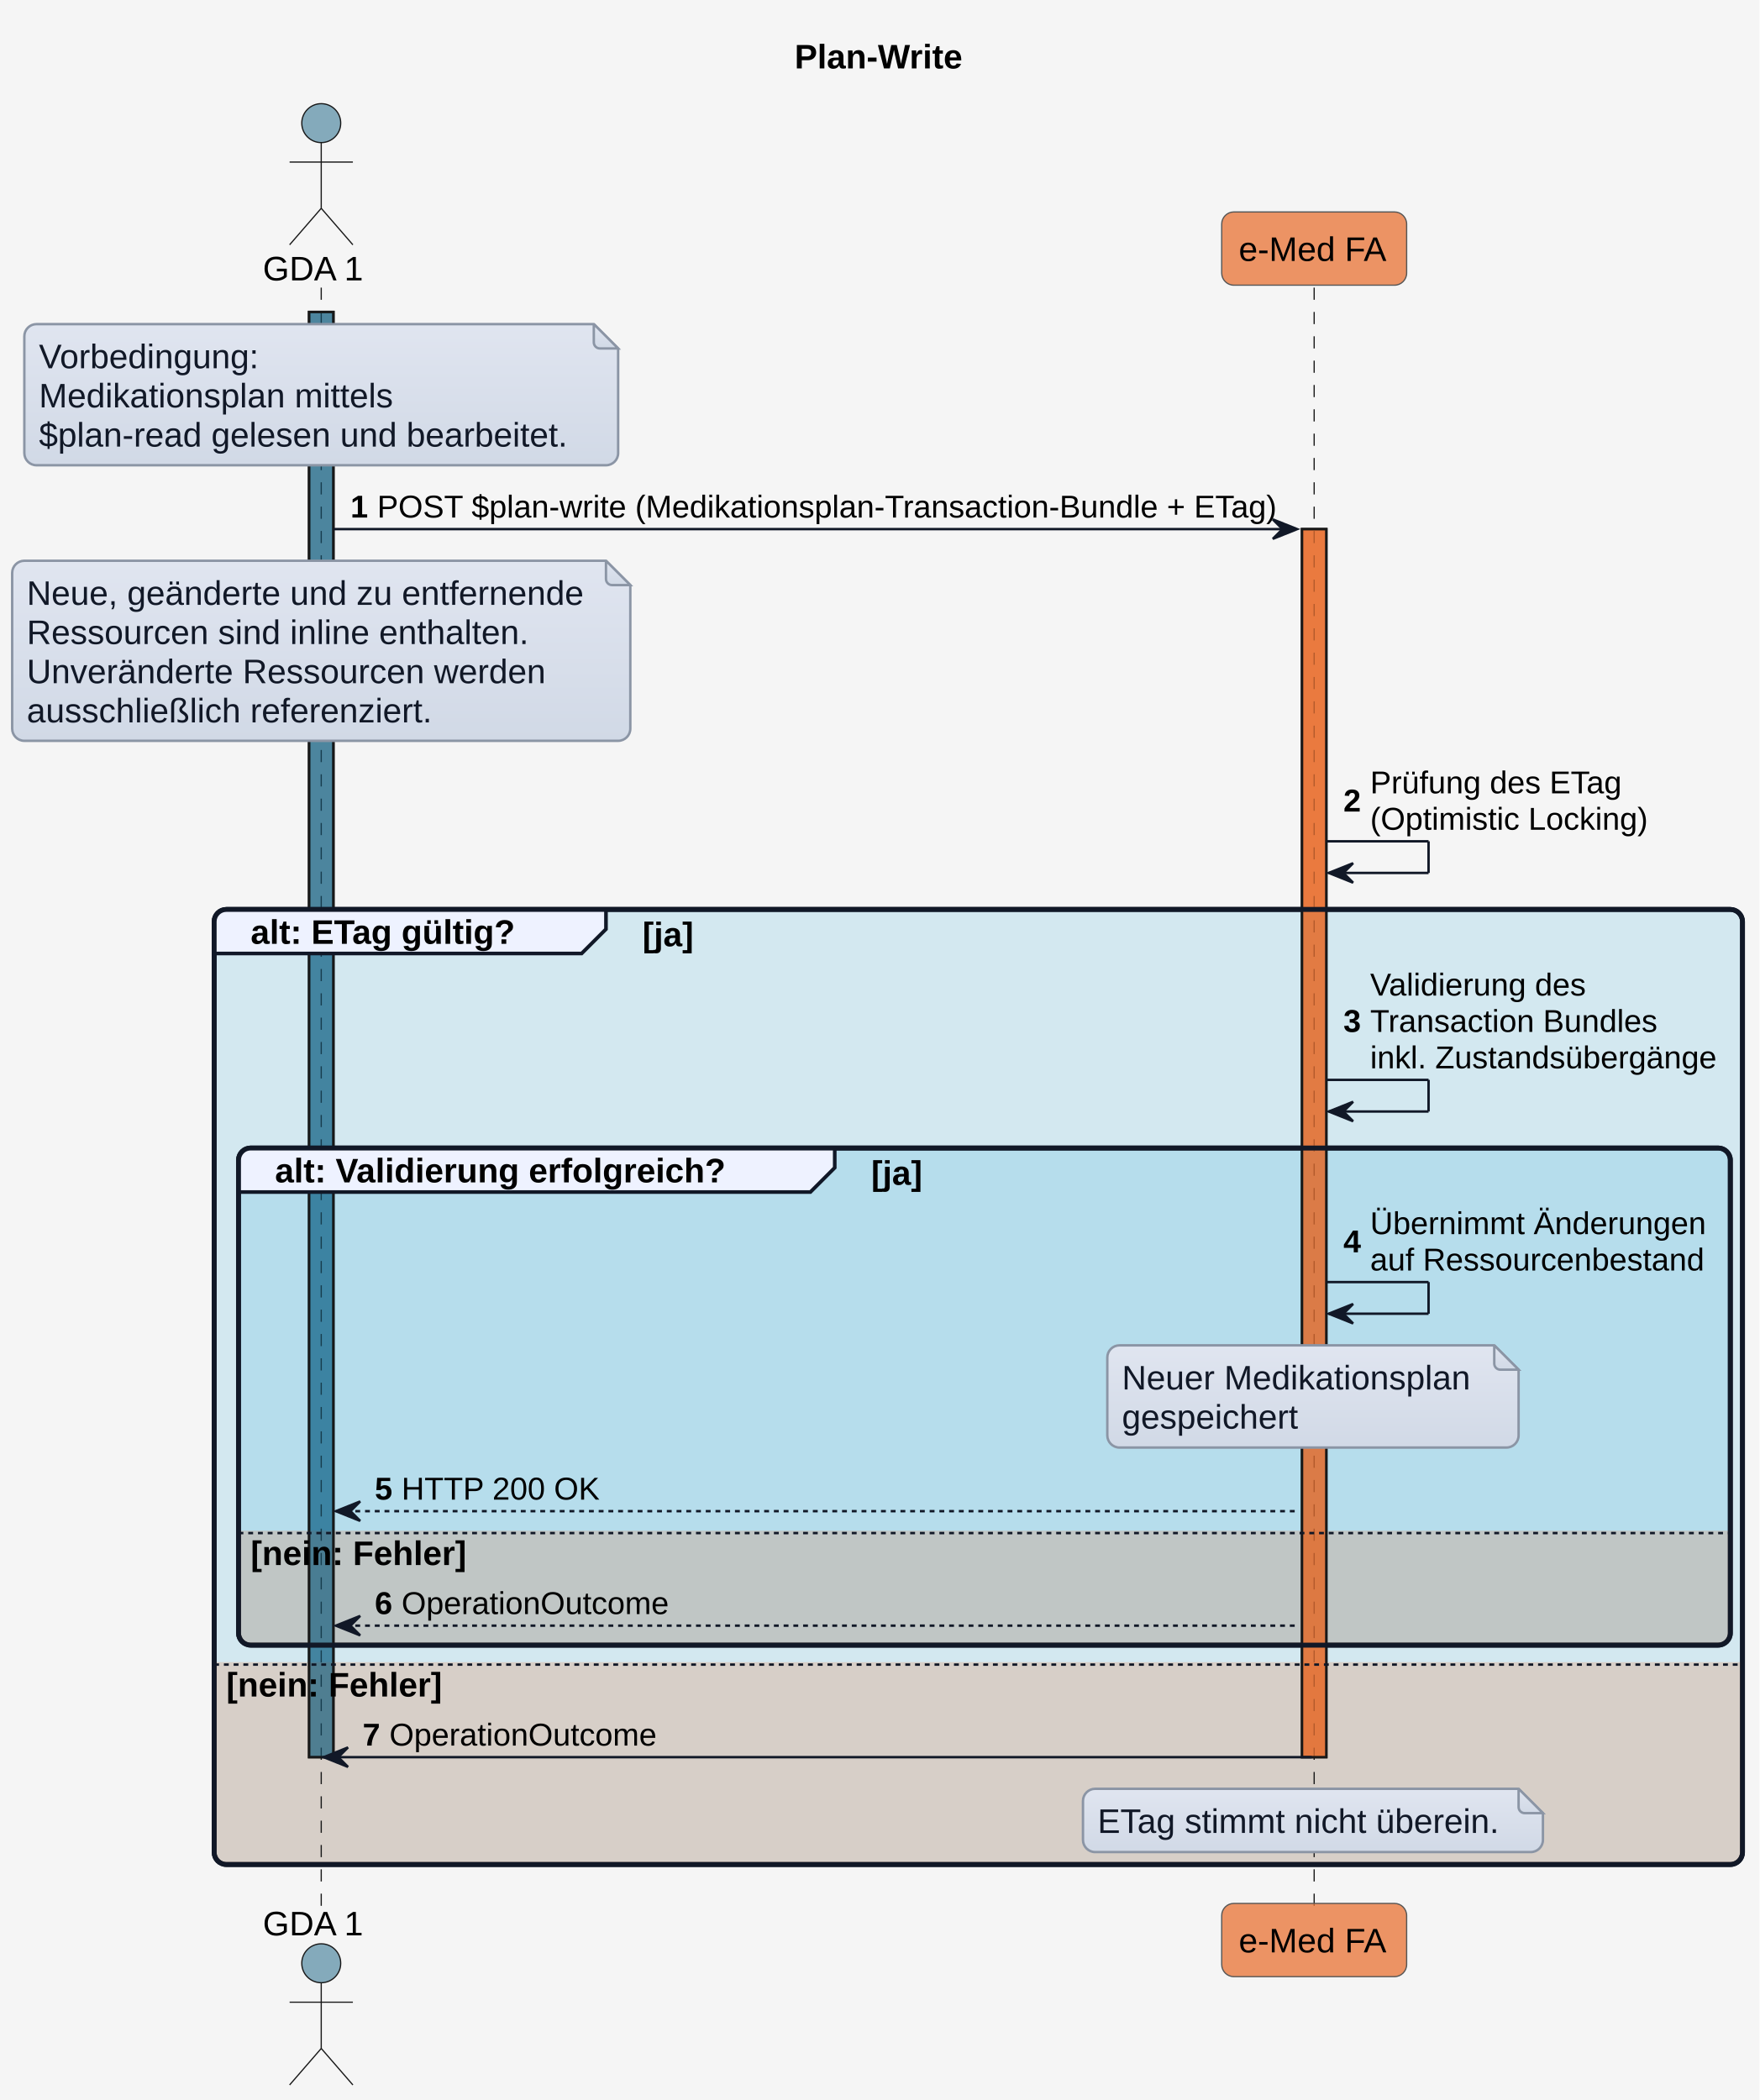
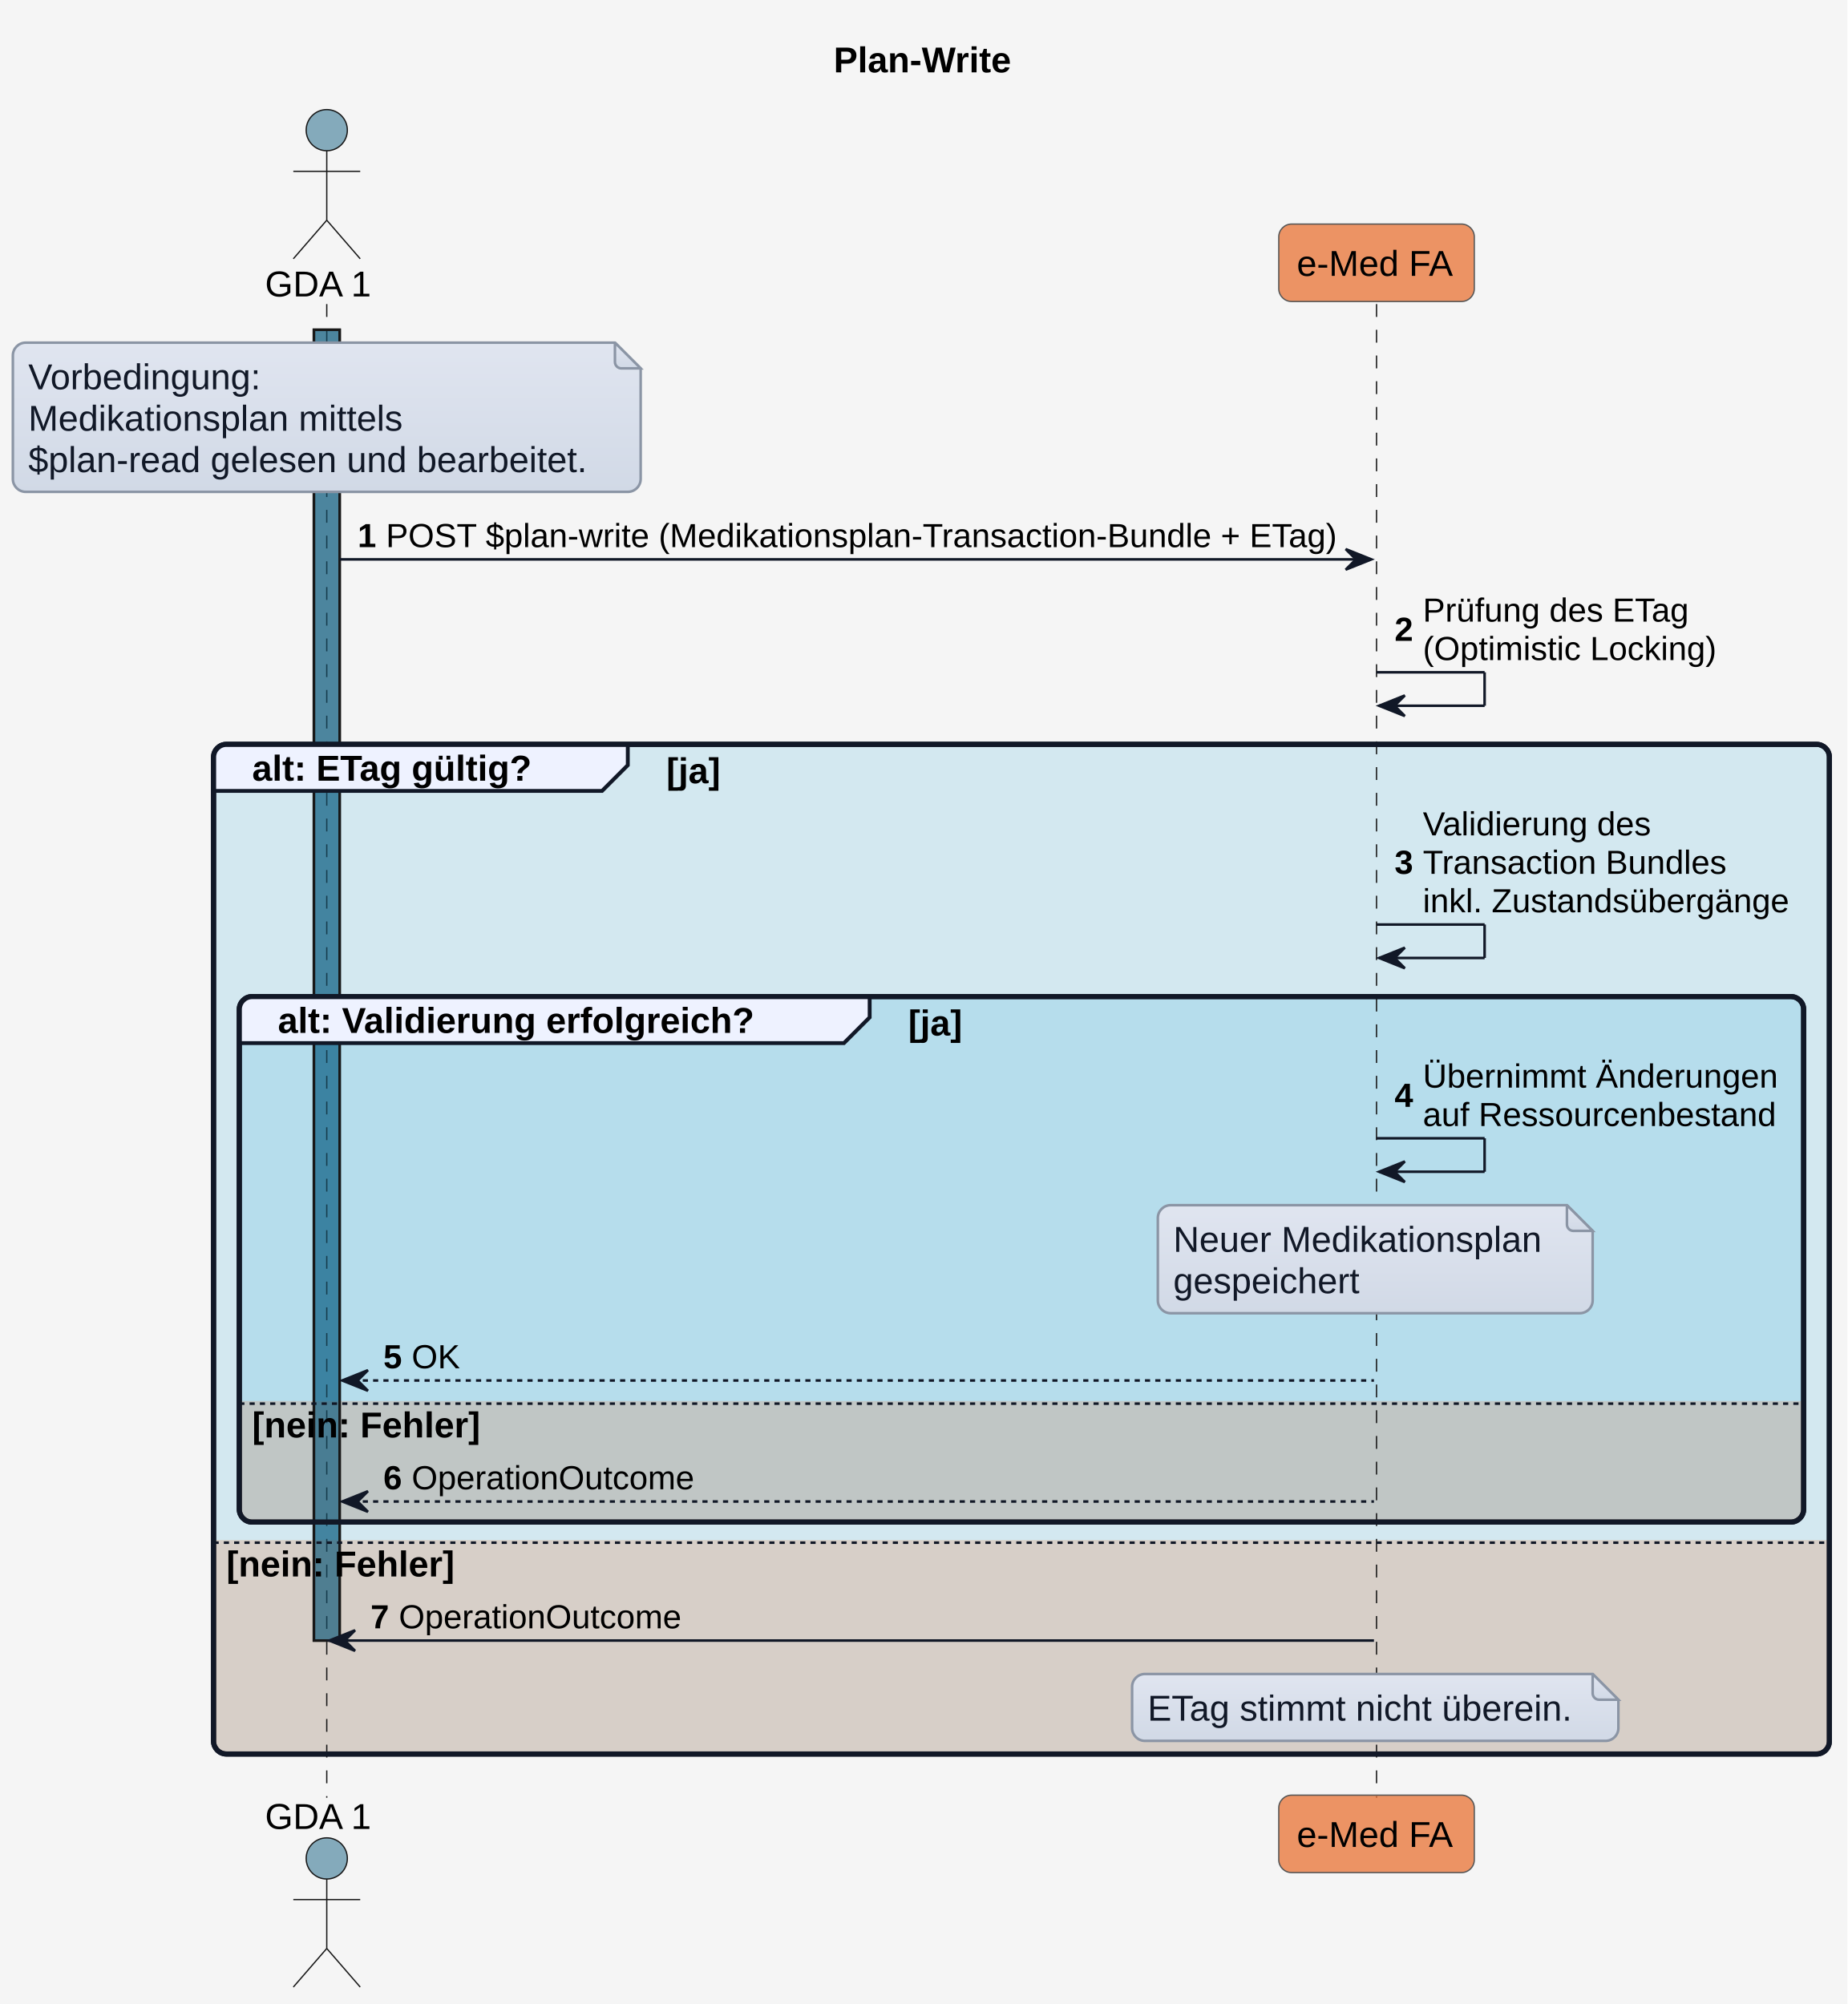
- <svg xmlns="http://www.w3.org/2000/svg" contentStyleType="text/css" height="863px" preserveAspectRatio="none" style="width:723px;height:863px;background:#F5F5F5;" version="1.1" viewBox="0 0 723 863" width="723px" zoomAndPan="magnify">
+ <svg xmlns="http://www.w3.org/2000/svg" contentStyleType="text/css" height="779px" preserveAspectRatio="none" style="width:718px;height:779px;background:#F5F5F5;" version="1.1" viewBox="0 0 718 779" width="718px" zoomAndPan="magnify">
  <defs>
-     <linearGradient id="g1x4t92dwnbrpe0" x1="50%" x2="50%" y1="0%" y2="100%">
+     <linearGradient id="g7bxeyhxyq87t0" x1="50%" x2="50%" y1="0%" y2="100%">
      <stop offset="0%" stop-color="#E0E5F0" />
      <stop offset="100%" stop-color="#D1D9E6" />
    </linearGradient>
  </defs>
  <g>
-     <rect fill="#F5F5F5" height="863" style="stroke:none;stroke-width:1.0;" width="723" x="0" y="0" />
-     <text fill="#000000" font-family="Arial" font-size="14" font-weight="bold" lengthAdjust="spacing" textLength="72" x="326.5" y="28.132">Plan-Write</text>
-     <rect fill="#156082" fill-opacity="0.502" height="593.915" style="stroke:#181818;stroke-width:1.0;" width="10" x="127" y="128.197" />
-     <rect fill="#E97232" fill-opacity="0.741" height="504.671" style="stroke:#181818;stroke-width:1.0;" width="10" x="535" y="217.442" />
-     <rect fill="#0F9ED5" fill-opacity="0.145" height="392.478" rx="5" ry="5" style="stroke:#111827;stroke-width:2.0;" width="628" x="88" y="373.734" />
-     <rect fill="#0F9ED5" fill-opacity="0.145" height="204.288" rx="5" ry="5" style="stroke:#111827;stroke-width:2.0;" width="613" x="98" y="471.777" />
-     <path d="M98,629.018 L711,629.018 L711,671.065 A5,5 0 0 1 706,676.065 L103,676.065 A5,5 0 0 1 98,671.065 L98,629.018 " fill="#E97132" fill-opacity="0.208" style="stroke:none;stroke-width:1.0;" />
-     <path d="M88,683.065 L716,683.065 L716,761.211 A5,5 0 0 1 711,766.211 L93,766.211 A5,5 0 0 1 88,761.211 L88,683.065 " fill="#E97132" fill-opacity="0.208" style="stroke:none;stroke-width:1.0;" />
-     <line style="stroke:#181818;stroke-width:0.5;stroke-dasharray:5.0,5.0;" x1="132" x2="132" y1="118.197" y2="783.211" />
-     <line style="stroke:#181818;stroke-width:0.5;stroke-dasharray:5.0,5.0;" x1="540" x2="540" y1="118.197" y2="783.211" />
-     <text fill="#000000" font-family="Arial" font-size="14" lengthAdjust="spacing" textLength="42" x="108" y="115.231">GDA 1</text>
-     <ellipse cx="132" cy="50.599" fill="#156082" fill-opacity="0.502" rx="8" ry="8" style="stroke:#181818;stroke-width:0.5;" />
-     <path d="M132,58.599 L132,85.599 M119,66.599 L145,66.599 M132,85.599 L119,100.599 M132,85.599 L145,100.599 " fill="none" style="stroke:#181818;stroke-width:0.5;" />
-     <text fill="#000000" font-family="Arial" font-size="14" lengthAdjust="spacing" textLength="42" x="108" y="795.343">GDA 1</text>
-     <ellipse cx="132" cy="806.81" fill="#156082" fill-opacity="0.502" rx="8" ry="8" style="stroke:#181818;stroke-width:0.5;" />
-     <path d="M132,814.81 L132,841.81 M119,822.81 L145,822.81 M132,841.81 L119,856.81 M132,841.81 L145,856.81 " fill="none" style="stroke:#181818;stroke-width:0.5;" />
-     <rect fill="#E97232" fill-opacity="0.741" height="30.099" rx="5" ry="5" style="stroke:#555555;stroke-width:0.5;" width="76" x="502" y="87.099" />
-     <text fill="#000000" font-family="Arial" font-size="14" lengthAdjust="spacing" textLength="62" x="509" y="107.231">e-Med FA</text>
-     <rect fill="#E97232" fill-opacity="0.741" height="30.099" rx="5" ry="5" style="stroke:#555555;stroke-width:0.5;" width="76" x="502" y="782.211" />
-     <text fill="#000000" font-family="Arial" font-size="14" lengthAdjust="spacing" textLength="62" x="509" y="802.343">e-Med FA</text>
-     <rect fill="#156082" fill-opacity="0.502" height="593.915" style="stroke:#181818;stroke-width:1.0;" width="10" x="127" y="128.197" />
-     <rect fill="#E97232" fill-opacity="0.741" height="504.671" style="stroke:#181818;stroke-width:1.0;" width="10" x="535" y="217.442" />
-     <path d="M10,138.197 L10,186.197 A5,5 0 0 0 15,191.197 L249,191.197 A5,5 0 0 0 254,186.197 L254,143.197 L244,133.197 L15,133.197 A5,5 0 0 0 10,138.197 " fill="url(#g1x4t92dwnbrpe0)" style="stroke:#8B95A5;stroke-width:1.0;" />
-     <path d="M244,133.197 L244,140.697 A2.5,2.5 0 0 0 246.5,143.197 L254,143.197 L244,133.197 " fill="url(#g1x4t92dwnbrpe0)" style="stroke:#8B95A5;stroke-width:1.0;" />
-     <text fill="#111827" font-family="Arial" font-size="14" lengthAdjust="spacing" textLength="93" x="16" y="151.329">Vorbedingung:</text>
-     <text fill="#111827" font-family="Arial" font-size="14" lengthAdjust="spacing" textLength="146" x="16" y="167.428">Medikationsplan mittels</text>
-     <text fill="#111827" font-family="Arial" font-size="14" lengthAdjust="spacing" textLength="223" x="16" y="183.526">$plan-read gelesen und bearbeitet.</text>
+     <rect fill="#F5F5F5" height="779" style="stroke:none;stroke-width:1.0;" width="718" x="0" y="0" />
+     <text fill="#000000" font-family="Arial" font-size="14" font-weight="bold" lengthAdjust="spacing" textLength="72" x="324" y="28.132">Plan-Write</text>
+     <rect fill="#156082" fill-opacity="0.502" height="509.521" style="stroke:#181818;stroke-width:1.0;" width="10" x="122" y="128.197" />
+     <rect fill="#0F9ED5" fill-opacity="0.145" height="392.478" rx="5" ry="5" style="stroke:#111827;stroke-width:2.0;" width="628" x="83" y="289.339" />
+     <rect fill="#0F9ED5" fill-opacity="0.145" height="204.288" rx="5" ry="5" style="stroke:#111827;stroke-width:2.0;" width="608" x="93" y="387.383" />
+     <path d="M93,544.624 L701,544.624 L701,586.671 A5,5 0 0 1 696,591.671 L98,591.671 A5,5 0 0 1 93,586.671 L93,544.624 " fill="#E97132" fill-opacity="0.208" style="stroke:none;stroke-width:1.0;" />
+     <path d="M83,598.671 L711,598.671 L711,676.817 A5,5 0 0 1 706,681.817 L88,681.817 A5,5 0 0 1 83,676.817 L83,598.671 " fill="#E97132" fill-opacity="0.208" style="stroke:none;stroke-width:1.0;" />
+     <line style="stroke:#181818;stroke-width:0.5;stroke-dasharray:5.0,5.0;" x1="127" x2="127" y1="118.197" y2="698.817" />
+     <line style="stroke:#181818;stroke-width:0.5;stroke-dasharray:5.0,5.0;" x1="535" x2="535" y1="118.197" y2="698.817" />
+     <text fill="#000000" font-family="Arial" font-size="14" lengthAdjust="spacing" textLength="42" x="103" y="115.231">GDA 1</text>
+     <ellipse cx="127" cy="50.599" fill="#156082" fill-opacity="0.502" rx="8" ry="8" style="stroke:#181818;stroke-width:0.5;" />
+     <path d="M127,58.599 L127,85.599 M114,66.599 L140,66.599 M127,85.599 L114,100.599 M127,85.599 L140,100.599 " fill="none" style="stroke:#181818;stroke-width:0.5;" />
+     <text fill="#000000" font-family="Arial" font-size="14" lengthAdjust="spacing" textLength="42" x="103" y="710.949">GDA 1</text>
+     <ellipse cx="127" cy="722.415" fill="#156082" fill-opacity="0.502" rx="8" ry="8" style="stroke:#181818;stroke-width:0.5;" />
+     <path d="M127,730.415 L127,757.415 M114,738.415 L140,738.415 M127,757.415 L114,772.415 M127,757.415 L140,772.415 " fill="none" style="stroke:#181818;stroke-width:0.5;" />
+     <rect fill="#E97232" fill-opacity="0.741" height="30.099" rx="5" ry="5" style="stroke:#555555;stroke-width:0.5;" width="76" x="497" y="87.099" />
+     <text fill="#000000" font-family="Arial" font-size="14" lengthAdjust="spacing" textLength="62" x="504" y="107.231">e-Med FA</text>
+     <rect fill="#E97232" fill-opacity="0.741" height="30.099" rx="5" ry="5" style="stroke:#555555;stroke-width:0.5;" width="76" x="497" y="697.817" />
+     <text fill="#000000" font-family="Arial" font-size="14" lengthAdjust="spacing" textLength="62" x="504" y="717.949">e-Med FA</text>
+     <rect fill="#156082" fill-opacity="0.502" height="509.521" style="stroke:#181818;stroke-width:1.0;" width="10" x="122" y="128.197" />
+     <path d="M5,138.197 L5,186.197 A5,5 0 0 0 10,191.197 L244,191.197 A5,5 0 0 0 249,186.197 L249,143.197 L239,133.197 L10,133.197 A5,5 0 0 0 5,138.197 " fill="url(#g7bxeyhxyq87t0)" style="stroke:#8B95A5;stroke-width:1.0;" />
+     <path d="M239,133.197 L239,140.697 A2.5,2.5 0 0 0 241.5,143.197 L249,143.197 L239,133.197 " fill="url(#g7bxeyhxyq87t0)" style="stroke:#8B95A5;stroke-width:1.0;" />
+     <text fill="#111827" font-family="Arial" font-size="14" lengthAdjust="spacing" textLength="93" x="11" y="151.329">Vorbedingung:</text>
+     <text fill="#111827" font-family="Arial" font-size="14" lengthAdjust="spacing" textLength="146" x="11" y="167.428">Medikationsplan mittels</text>
+     <text fill="#111827" font-family="Arial" font-size="14" lengthAdjust="spacing" textLength="223" x="11" y="183.526">$plan-read gelesen und bearbeitet.</text>
    <polygon fill="#111827" points="523,213.442,533,217.442,523,221.442,527,217.442" style="stroke:#111827;stroke-width:1.0;" />
-     <line style="stroke:#111827;stroke-width:1.0;" x1="137" x2="529" y1="217.442" y2="217.442" />
-     <text fill="#000000" font-family="Arial" font-size="13" font-weight="bold" lengthAdjust="spacing" textLength="7" x="144" y="212.687">1</text>
-     <text fill="#000000" font-family="Arial" font-size="13" lengthAdjust="spacing" textLength="368" x="155" y="212.687">POST $plan-write (Medikationsplan-Transaction-Bundle + ETag)</text>
-     <path d="M5,235.442 L5,299.442 A5,5 0 0 0 10,304.442 L254,304.442 A5,5 0 0 0 259,299.442 L259,240.442 L249,230.442 L10,230.442 A5,5 0 0 0 5,235.442 " fill="url(#g1x4t92dwnbrpe0)" style="stroke:#8B95A5;stroke-width:1.0;" />
-     <path d="M249,230.442 L249,237.942 A2.5,2.5 0 0 0 251.5,240.442 L259,240.442 L249,230.442 " fill="url(#g1x4t92dwnbrpe0)" style="stroke:#8B95A5;stroke-width:1.0;" />
-     <text fill="#111827" font-family="Arial" font-size="14" lengthAdjust="spacing" textLength="233" x="11" y="248.574">Neue, geänderte und zu entfernende</text>
-     <text fill="#111827" font-family="Arial" font-size="14" lengthAdjust="spacing" textLength="210" x="11" y="264.672">Ressourcen sind inline enthalten.</text>
-     <text fill="#111827" font-family="Arial" font-size="14" lengthAdjust="spacing" textLength="216" x="11" y="280.771">Unveränderte Ressourcen werden</text>
-     <text fill="#111827" font-family="Arial" font-size="14" lengthAdjust="spacing" textLength="169" x="11" y="296.87">ausschließlich referenziert.</text>
-     <line style="stroke:#111827;stroke-width:1.0;" x1="545" x2="587" y1="345.734" y2="345.734" />
-     <line style="stroke:#111827;stroke-width:1.0;" x1="587" x2="587" y1="345.734" y2="358.734" />
-     <line style="stroke:#111827;stroke-width:1.0;" x1="546" x2="587" y1="358.734" y2="358.734" />
-     <polygon fill="#111827" points="556,354.734,546,358.734,556,362.734,552,358.734" style="stroke:#111827;stroke-width:1.0;" />
-     <text fill="#000000" font-family="Arial" font-size="13" font-weight="bold" lengthAdjust="spacing" textLength="7" x="552" y="333.505">2</text>
-     <text fill="#000000" font-family="Arial" font-size="13" lengthAdjust="spacing" textLength="103" x="563" y="326.03">Prüfung des ETag</text>
-     <text fill="#000000" font-family="Arial" font-size="13" lengthAdjust="spacing" textLength="116" x="563" y="340.979">(Optimistic Locking)</text>
-     <path d="M93,373.734 L249,373.734 L249,381.832 L239,391.832 L88,391.832 L88,378.734 A5,5 0 0 1 93,373.734 " fill="#EEF2FF" style="stroke:#111827;stroke-width:1.5;" />
-     <rect fill="none" height="392.478" rx="5" ry="5" style="stroke:#111827;stroke-width:2.0;" width="628" x="88" y="373.734" />
-     <text fill="#000000" font-family="Arial" font-size="14" font-weight="bold" lengthAdjust="spacing" textLength="112" x="103" y="387.866">alt: ETag gültig?</text>
-     <text fill="#000000" font-family="Arial" font-size="14" font-weight="bold" lengthAdjust="spacing" textLength="22" x="264" y="388.866">[ja]</text>
-     <line style="stroke:#111827;stroke-width:1.0;" x1="545" x2="587" y1="443.777" y2="443.777" />
-     <line style="stroke:#111827;stroke-width:1.0;" x1="587" x2="587" y1="443.777" y2="456.777" />
-     <line style="stroke:#111827;stroke-width:1.0;" x1="546" x2="587" y1="456.777" y2="456.777" />
-     <polygon fill="#111827" points="556,452.777,546,456.777,556,460.777,552,456.777" style="stroke:#111827;stroke-width:1.0;" />
-     <text fill="#000000" font-family="Arial" font-size="13" font-weight="bold" lengthAdjust="spacing" textLength="7" x="552" y="424.074">3</text>
-     <text fill="#000000" font-family="Arial" font-size="13" lengthAdjust="spacing" textLength="89" x="563" y="409.125">Validierung des</text>
-     <text fill="#000000" font-family="Arial" font-size="13" lengthAdjust="spacing" textLength="118" x="563" y="424.074">Transaction Bundles</text>
-     <text fill="#000000" font-family="Arial" font-size="13" lengthAdjust="spacing" textLength="141" x="563" y="439.022">inkl. Zustandsübergänge</text>
-     <path d="M103,471.777 L343,471.777 L343,479.876 L333,489.876 L98,489.876 L98,476.777 A5,5 0 0 1 103,471.777 " fill="#EEF2FF" style="stroke:#111827;stroke-width:1.5;" />
-     <rect fill="none" height="204.288" rx="5" ry="5" style="stroke:#111827;stroke-width:2.0;" width="613" x="98" y="471.777" />
-     <text fill="#000000" font-family="Arial" font-size="14" font-weight="bold" lengthAdjust="spacing" textLength="196" x="113" y="485.909">alt: Validierung erfolgreich?</text>
-     <text fill="#000000" font-family="Arial" font-size="14" font-weight="bold" lengthAdjust="spacing" textLength="22" x="358" y="486.909">[ja]</text>
-     <line style="stroke:#111827;stroke-width:1.0;" x1="545" x2="587" y1="526.872" y2="526.872" />
-     <line style="stroke:#111827;stroke-width:1.0;" x1="587" x2="587" y1="526.872" y2="539.872" />
-     <line style="stroke:#111827;stroke-width:1.0;" x1="546" x2="587" y1="539.872" y2="539.872" />
-     <polygon fill="#111827" points="556,535.872,546,539.872,556,543.872,552,539.872" style="stroke:#111827;stroke-width:1.0;" />
-     <text fill="#000000" font-family="Arial" font-size="13" font-weight="bold" lengthAdjust="spacing" textLength="7" x="552" y="514.643">4</text>
-     <text fill="#000000" font-family="Arial" font-size="13" lengthAdjust="spacing" textLength="136" x="563" y="507.168">Übernimmt Änderungen</text>
-     <text fill="#000000" font-family="Arial" font-size="13" lengthAdjust="spacing" textLength="136" x="563" y="522.117">auf Ressourcenbestand</text>
-     <path d="M455,557.872 L455,589.872 A5,5 0 0 0 460,594.872 L619,594.872 A5,5 0 0 0 624,589.872 L624,562.872 L614,552.872 L460,552.872 A5,5 0 0 0 455,557.872 " fill="url(#g1x4t92dwnbrpe0)" style="stroke:#8B95A5;stroke-width:1.0;" />
-     <path d="M614,552.872 L614,560.372 A2.5,2.5 0 0 0 616.5,562.872 L624,562.872 L614,552.872 " fill="url(#g1x4t92dwnbrpe0)" style="stroke:#8B95A5;stroke-width:1.0;" />
-     <text fill="#111827" font-family="Arial" font-size="14" lengthAdjust="spacing" textLength="144" x="461" y="571.004">Neuer Medikationsplan</text>
-     <text fill="#111827" font-family="Arial" font-size="14" lengthAdjust="spacing" textLength="74" x="461" y="587.102">gespeichert</text>
-     <polygon fill="#111827" points="148,617.018,138,621.018,148,625.018,144,621.018" style="stroke:#111827;stroke-width:1.0;" />
-     <line style="stroke:#111827;stroke-width:1.0;stroke-dasharray:2.0,2.0;" x1="142" x2="534" y1="621.018" y2="621.018" />
-     <text fill="#000000" font-family="Arial" font-size="13" font-weight="bold" lengthAdjust="spacing" textLength="7" x="154" y="616.263">5</text>
-     <text fill="#000000" font-family="Arial" font-size="13" lengthAdjust="spacing" textLength="80" x="165" y="616.263">HTTP 200 OK</text>
-     <line style="stroke:#111827;stroke-width:1.0;stroke-dasharray:2.0,2.0;" x1="98" x2="711" y1="630.018" y2="630.018" />
-     <text fill="#000000" font-family="Arial" font-size="14" font-weight="bold" lengthAdjust="spacing" textLength="95" x="103" y="643.15">[nein: Fehler]</text>
-     <polygon fill="#111827" points="148,664.065,138,668.065,148,672.065,144,668.065" style="stroke:#111827;stroke-width:1.0;" />
-     <line style="stroke:#111827;stroke-width:1.0;stroke-dasharray:2.0,2.0;" x1="142" x2="534" y1="668.065" y2="668.065" />
-     <text fill="#000000" font-family="Arial" font-size="13" font-weight="bold" lengthAdjust="spacing" textLength="7" x="154" y="663.311">6</text>
-     <text fill="#000000" font-family="Arial" font-size="13" lengthAdjust="spacing" textLength="109" x="165" y="663.311">OperationOutcome</text>
-     <line style="stroke:#111827;stroke-width:1.0;stroke-dasharray:2.0,2.0;" x1="88" x2="716" y1="684.065" y2="684.065" />
-     <text fill="#000000" font-family="Arial" font-size="14" font-weight="bold" lengthAdjust="spacing" textLength="95" x="93" y="697.197">[nein: Fehler]</text>
-     <polygon fill="#111827" points="143,718.113,133,722.113,143,726.113,139,722.113" style="stroke:#111827;stroke-width:1.0;" />
-     <line style="stroke:#111827;stroke-width:1.0;" x1="137" x2="539" y1="722.113" y2="722.113" />
-     <text fill="#000000" font-family="Arial" font-size="13" font-weight="bold" lengthAdjust="spacing" textLength="7" x="149" y="717.358">7</text>
-     <text fill="#000000" font-family="Arial" font-size="13" lengthAdjust="spacing" textLength="109" x="160" y="717.358">OperationOutcome</text>
-     <path d="M445,740.113 L445,756.113 A5,5 0 0 0 450,761.113 L629,761.113 A5,5 0 0 0 634,756.113 L634,745.113 L624,735.113 L450,735.113 A5,5 0 0 0 445,740.113 " fill="url(#g1x4t92dwnbrpe0)" style="stroke:#8B95A5;stroke-width:1.0;" />
-     <path d="M624,735.113 L624,742.613 A2.5,2.5 0 0 0 626.5,745.113 L634,745.113 L624,735.113 " fill="url(#g1x4t92dwnbrpe0)" style="stroke:#8B95A5;stroke-width:1.0;" />
-     <text fill="#111827" font-family="Arial" font-size="14" lengthAdjust="spacing" textLength="168" x="451" y="753.245">ETag stimmt nicht überein.</text>
+     <line style="stroke:#111827;stroke-width:1.0;" x1="132" x2="529" y1="217.442" y2="217.442" />
+     <text fill="#000000" font-family="Arial" font-size="13" font-weight="bold" lengthAdjust="spacing" textLength="7" x="139" y="212.687">1</text>
+     <text fill="#000000" font-family="Arial" font-size="13" lengthAdjust="spacing" textLength="368" x="150" y="212.687">POST $plan-write (Medikationsplan-Transaction-Bundle + ETag)</text>
+     <line style="stroke:#111827;stroke-width:1.0;" x1="535" x2="577" y1="261.339" y2="261.339" />
+     <line style="stroke:#111827;stroke-width:1.0;" x1="577" x2="577" y1="261.339" y2="274.339" />
+     <line style="stroke:#111827;stroke-width:1.0;" x1="536" x2="577" y1="274.339" y2="274.339" />
+     <polygon fill="#111827" points="546,270.339,536,274.339,546,278.339,542,274.339" style="stroke:#111827;stroke-width:1.0;" />
+     <text fill="#000000" font-family="Arial" font-size="13" font-weight="bold" lengthAdjust="spacing" textLength="7" x="542" y="249.11">2</text>
+     <text fill="#000000" font-family="Arial" font-size="13" lengthAdjust="spacing" textLength="103" x="553" y="241.636">Prüfung des ETag</text>
+     <text fill="#000000" font-family="Arial" font-size="13" lengthAdjust="spacing" textLength="116" x="553" y="256.584">(Optimistic Locking)</text>
+     <path d="M88,289.339 L244,289.339 L244,297.438 L234,307.438 L83,307.438 L83,294.339 A5,5 0 0 1 88,289.339 " fill="#EEF2FF" style="stroke:#111827;stroke-width:1.5;" />
+     <rect fill="none" height="392.478" rx="5" ry="5" style="stroke:#111827;stroke-width:2.0;" width="628" x="83" y="289.339" />
+     <text fill="#000000" font-family="Arial" font-size="14" font-weight="bold" lengthAdjust="spacing" textLength="112" x="98" y="303.471">alt: ETag gültig?</text>
+     <text fill="#000000" font-family="Arial" font-size="14" font-weight="bold" lengthAdjust="spacing" textLength="22" x="259" y="304.471">[ja]</text>
+     <line style="stroke:#111827;stroke-width:1.0;" x1="535" x2="577" y1="359.383" y2="359.383" />
+     <line style="stroke:#111827;stroke-width:1.0;" x1="577" x2="577" y1="359.383" y2="372.383" />
+     <line style="stroke:#111827;stroke-width:1.0;" x1="536" x2="577" y1="372.383" y2="372.383" />
+     <polygon fill="#111827" points="546,368.383,536,372.383,546,376.383,542,372.383" style="stroke:#111827;stroke-width:1.0;" />
+     <text fill="#000000" font-family="Arial" font-size="13" font-weight="bold" lengthAdjust="spacing" textLength="7" x="542" y="339.679">3</text>
+     <text fill="#000000" font-family="Arial" font-size="13" lengthAdjust="spacing" textLength="89" x="553" y="324.731">Validierung des</text>
+     <text fill="#000000" font-family="Arial" font-size="13" lengthAdjust="spacing" textLength="118" x="553" y="339.679">Transaction Bundles</text>
+     <text fill="#000000" font-family="Arial" font-size="13" lengthAdjust="spacing" textLength="141" x="553" y="354.628">inkl. Zustandsübergänge</text>
+     <path d="M98,387.383 L338,387.383 L338,395.481 L328,405.481 L93,405.481 L93,392.383 A5,5 0 0 1 98,387.383 " fill="#EEF2FF" style="stroke:#111827;stroke-width:1.5;" />
+     <rect fill="none" height="204.288" rx="5" ry="5" style="stroke:#111827;stroke-width:2.0;" width="608" x="93" y="387.383" />
+     <text fill="#000000" font-family="Arial" font-size="14" font-weight="bold" lengthAdjust="spacing" textLength="196" x="108" y="401.515">alt: Validierung erfolgreich?</text>
+     <text fill="#000000" font-family="Arial" font-size="14" font-weight="bold" lengthAdjust="spacing" textLength="22" x="353" y="402.515">[ja]</text>
+     <line style="stroke:#111827;stroke-width:1.0;" x1="535" x2="577" y1="442.478" y2="442.478" />
+     <line style="stroke:#111827;stroke-width:1.0;" x1="577" x2="577" y1="442.478" y2="455.478" />
+     <line style="stroke:#111827;stroke-width:1.0;" x1="536" x2="577" y1="455.478" y2="455.478" />
+     <polygon fill="#111827" points="546,451.478,536,455.478,546,459.478,542,455.478" style="stroke:#111827;stroke-width:1.0;" />
+     <text fill="#000000" font-family="Arial" font-size="13" font-weight="bold" lengthAdjust="spacing" textLength="7" x="542" y="430.248">4</text>
+     <text fill="#000000" font-family="Arial" font-size="13" lengthAdjust="spacing" textLength="136" x="553" y="422.774">Übernimmt Änderungen</text>
+     <text fill="#000000" font-family="Arial" font-size="13" lengthAdjust="spacing" textLength="136" x="553" y="437.723">auf Ressourcenbestand</text>
+     <path d="M450,473.478 L450,505.478 A5,5 0 0 0 455,510.478 L614,510.478 A5,5 0 0 0 619,505.478 L619,478.478 L609,468.478 L455,468.478 A5,5 0 0 0 450,473.478 " fill="url(#g7bxeyhxyq87t0)" style="stroke:#8B95A5;stroke-width:1.0;" />
+     <path d="M609,468.478 L609,475.978 A2.5,2.5 0 0 0 611.5,478.478 L619,478.478 L609,468.478 " fill="url(#g7bxeyhxyq87t0)" style="stroke:#8B95A5;stroke-width:1.0;" />
+     <text fill="#111827" font-family="Arial" font-size="14" lengthAdjust="spacing" textLength="144" x="456" y="486.609">Neuer Medikationsplan</text>
+     <text fill="#111827" font-family="Arial" font-size="14" lengthAdjust="spacing" textLength="74" x="456" y="502.708">gespeichert</text>
+     <polygon fill="#111827" points="143,532.624,133,536.624,143,540.624,139,536.624" style="stroke:#111827;stroke-width:1.0;" />
+     <line style="stroke:#111827;stroke-width:1.0;stroke-dasharray:2.0,2.0;" x1="137" x2="534" y1="536.624" y2="536.624" />
+     <text fill="#000000" font-family="Arial" font-size="13" font-weight="bold" lengthAdjust="spacing" textLength="7" x="149" y="531.869">5</text>
+     <text fill="#000000" font-family="Arial" font-size="13" lengthAdjust="spacing" textLength="19" x="160" y="531.869">OK</text>
+     <line style="stroke:#111827;stroke-width:1.0;stroke-dasharray:2.0,2.0;" x1="93" x2="701" y1="545.624" y2="545.624" />
+     <text fill="#000000" font-family="Arial" font-size="14" font-weight="bold" lengthAdjust="spacing" textLength="95" x="98" y="558.755">[nein: Fehler]</text>
+     <polygon fill="#111827" points="143,579.671,133,583.671,143,587.671,139,583.671" style="stroke:#111827;stroke-width:1.0;" />
+     <line style="stroke:#111827;stroke-width:1.0;stroke-dasharray:2.0,2.0;" x1="137" x2="534" y1="583.671" y2="583.671" />
+     <text fill="#000000" font-family="Arial" font-size="13" font-weight="bold" lengthAdjust="spacing" textLength="7" x="149" y="578.916">6</text>
+     <text fill="#000000" font-family="Arial" font-size="13" lengthAdjust="spacing" textLength="109" x="160" y="578.916">OperationOutcome</text>
+     <line style="stroke:#111827;stroke-width:1.0;stroke-dasharray:2.0,2.0;" x1="83" x2="711" y1="599.671" y2="599.671" />
+     <text fill="#000000" font-family="Arial" font-size="14" font-weight="bold" lengthAdjust="spacing" textLength="95" x="88" y="612.803">[nein: Fehler]</text>
+     <polygon fill="#111827" points="138,633.718,128,637.718,138,641.718,134,637.718" style="stroke:#111827;stroke-width:1.0;" />
+     <line style="stroke:#111827;stroke-width:1.0;" x1="132" x2="534" y1="637.718" y2="637.718" />
+     <text fill="#000000" font-family="Arial" font-size="13" font-weight="bold" lengthAdjust="spacing" textLength="7" x="144" y="632.963">7</text>
+     <text fill="#000000" font-family="Arial" font-size="13" lengthAdjust="spacing" textLength="109" x="155" y="632.963">OperationOutcome</text>
+     <path d="M440,655.718 L440,671.718 A5,5 0 0 0 445,676.718 L624,676.718 A5,5 0 0 0 629,671.718 L629,660.718 L619,650.718 L445,650.718 A5,5 0 0 0 440,655.718 " fill="url(#g7bxeyhxyq87t0)" style="stroke:#8B95A5;stroke-width:1.0;" />
+     <path d="M619,650.718 L619,658.218 A2.5,2.5 0 0 0 621.5,660.718 L629,660.718 L619,650.718 " fill="url(#g7bxeyhxyq87t0)" style="stroke:#8B95A5;stroke-width:1.0;" />
+     <text fill="#111827" font-family="Arial" font-size="14" lengthAdjust="spacing" textLength="168" x="446" y="668.85">ETag stimmt nicht überein.</text>
  </g>
</svg>
